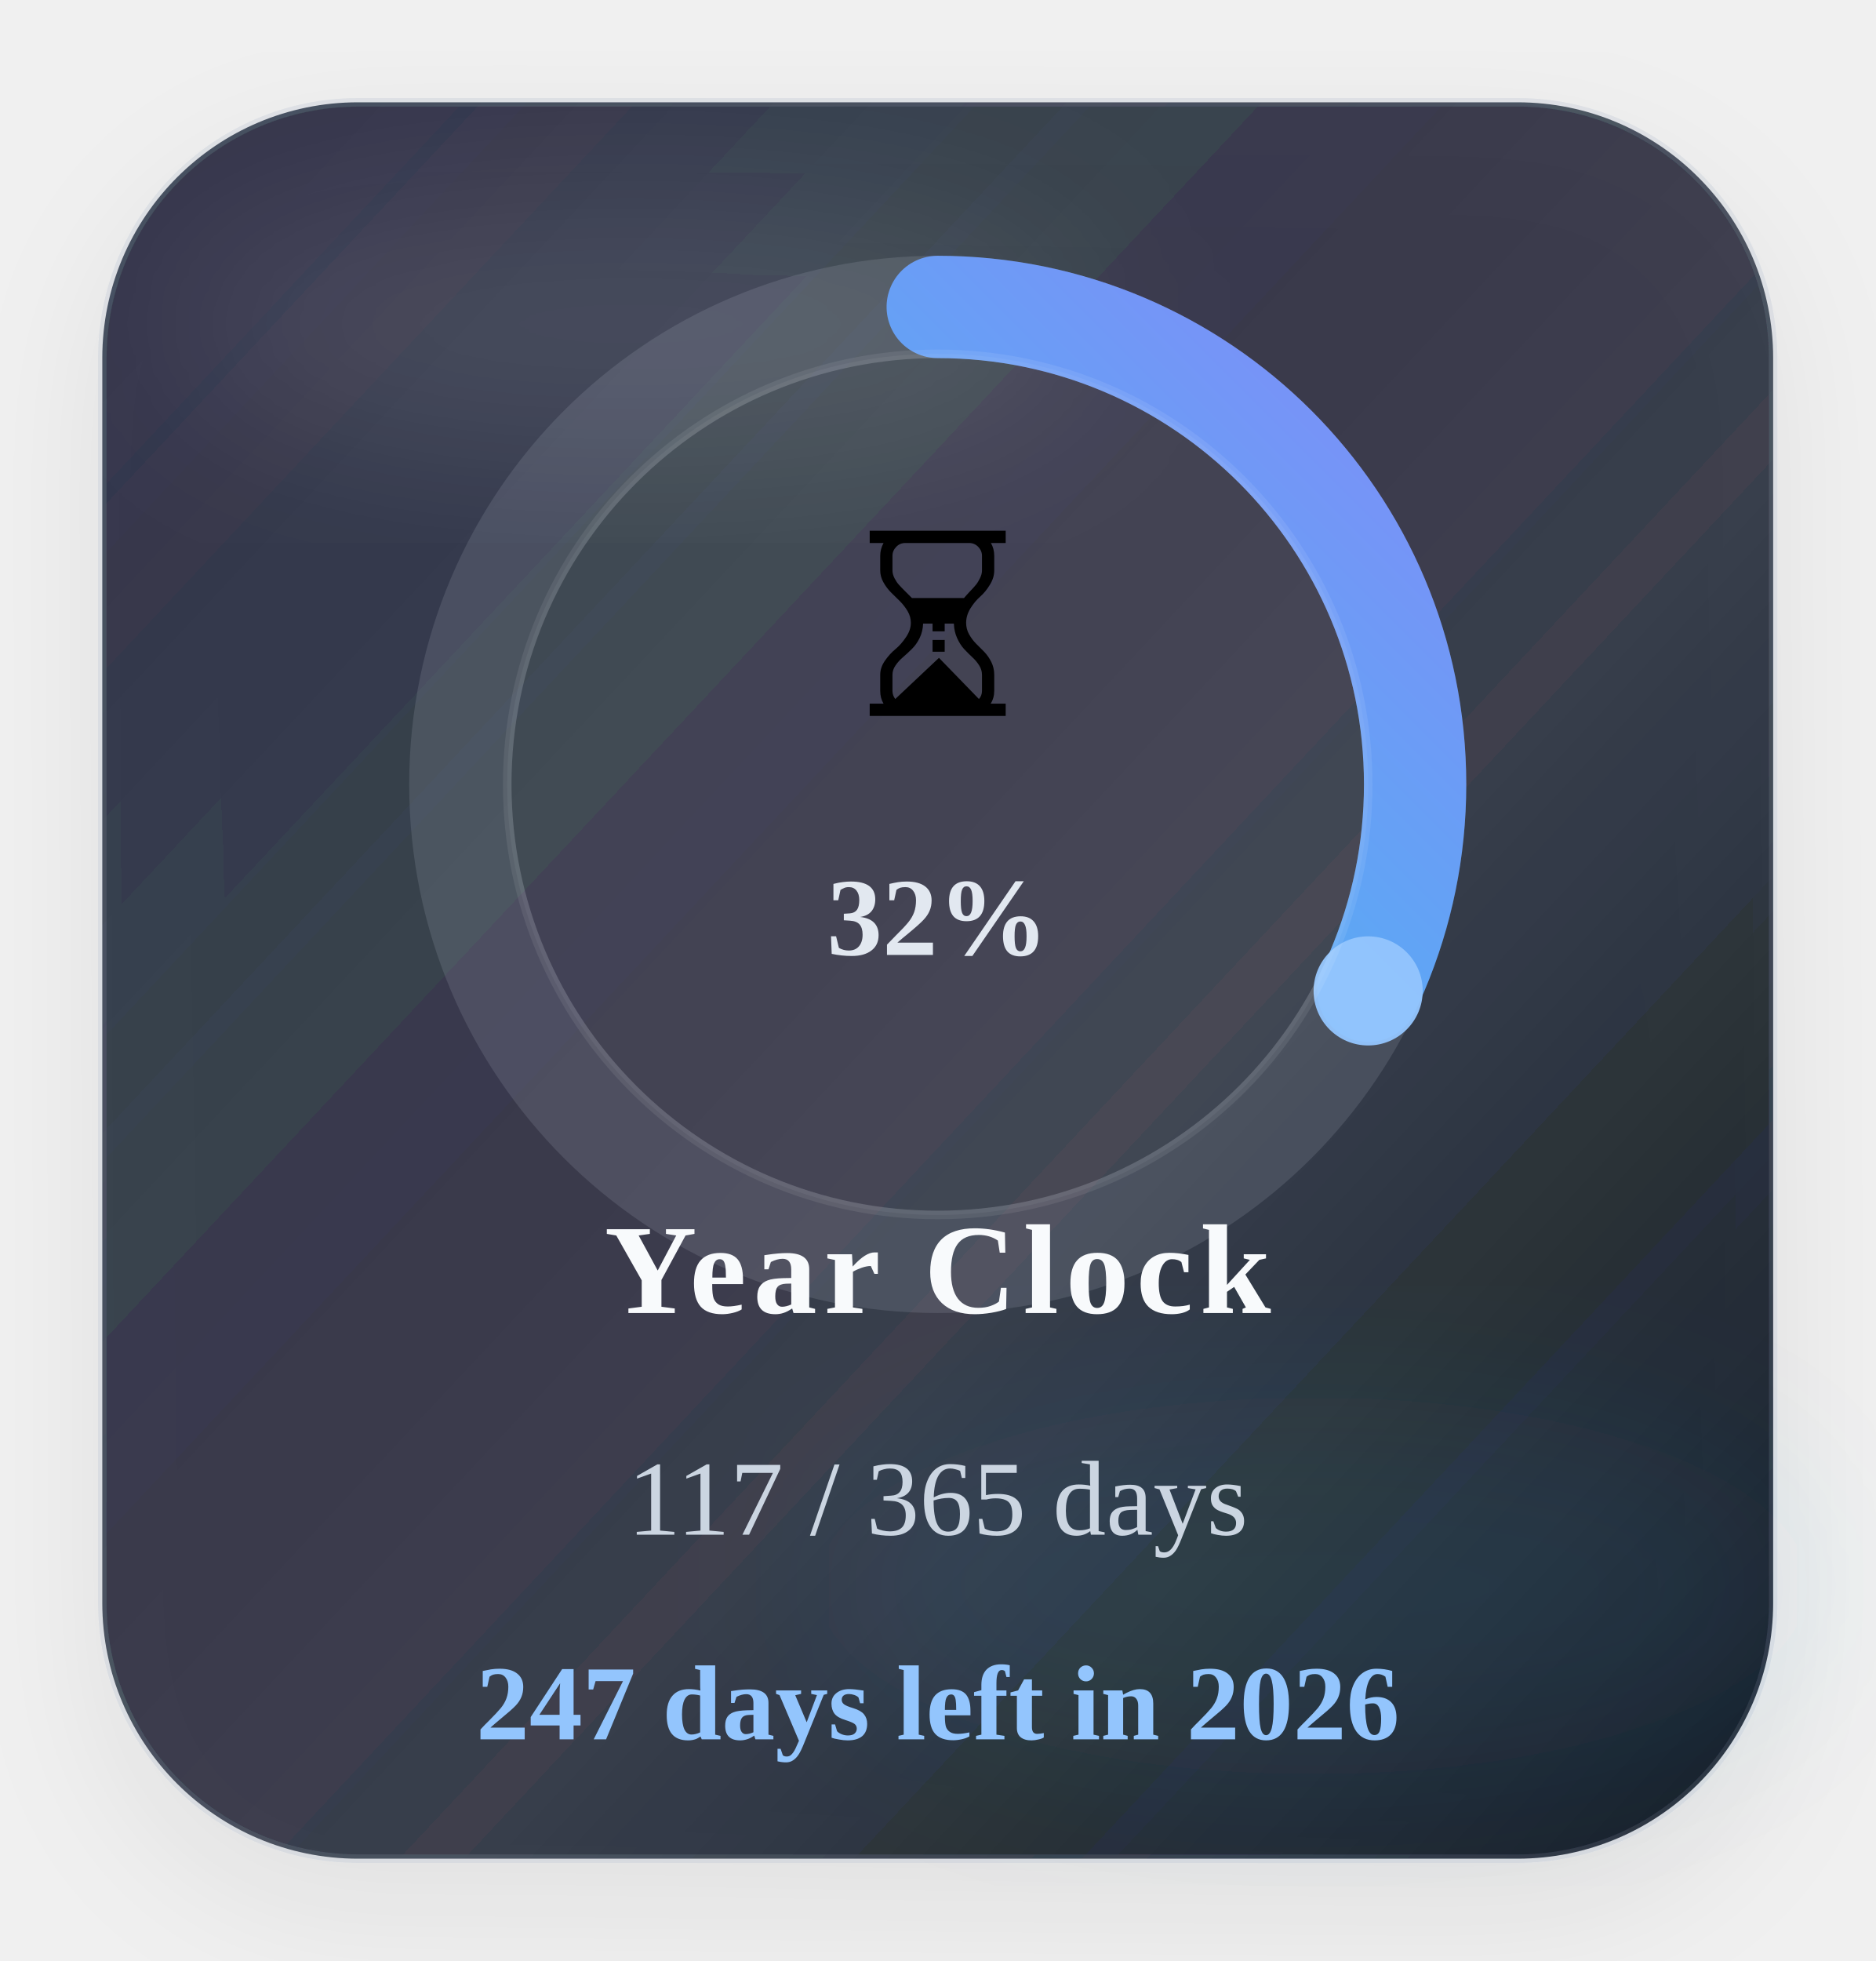
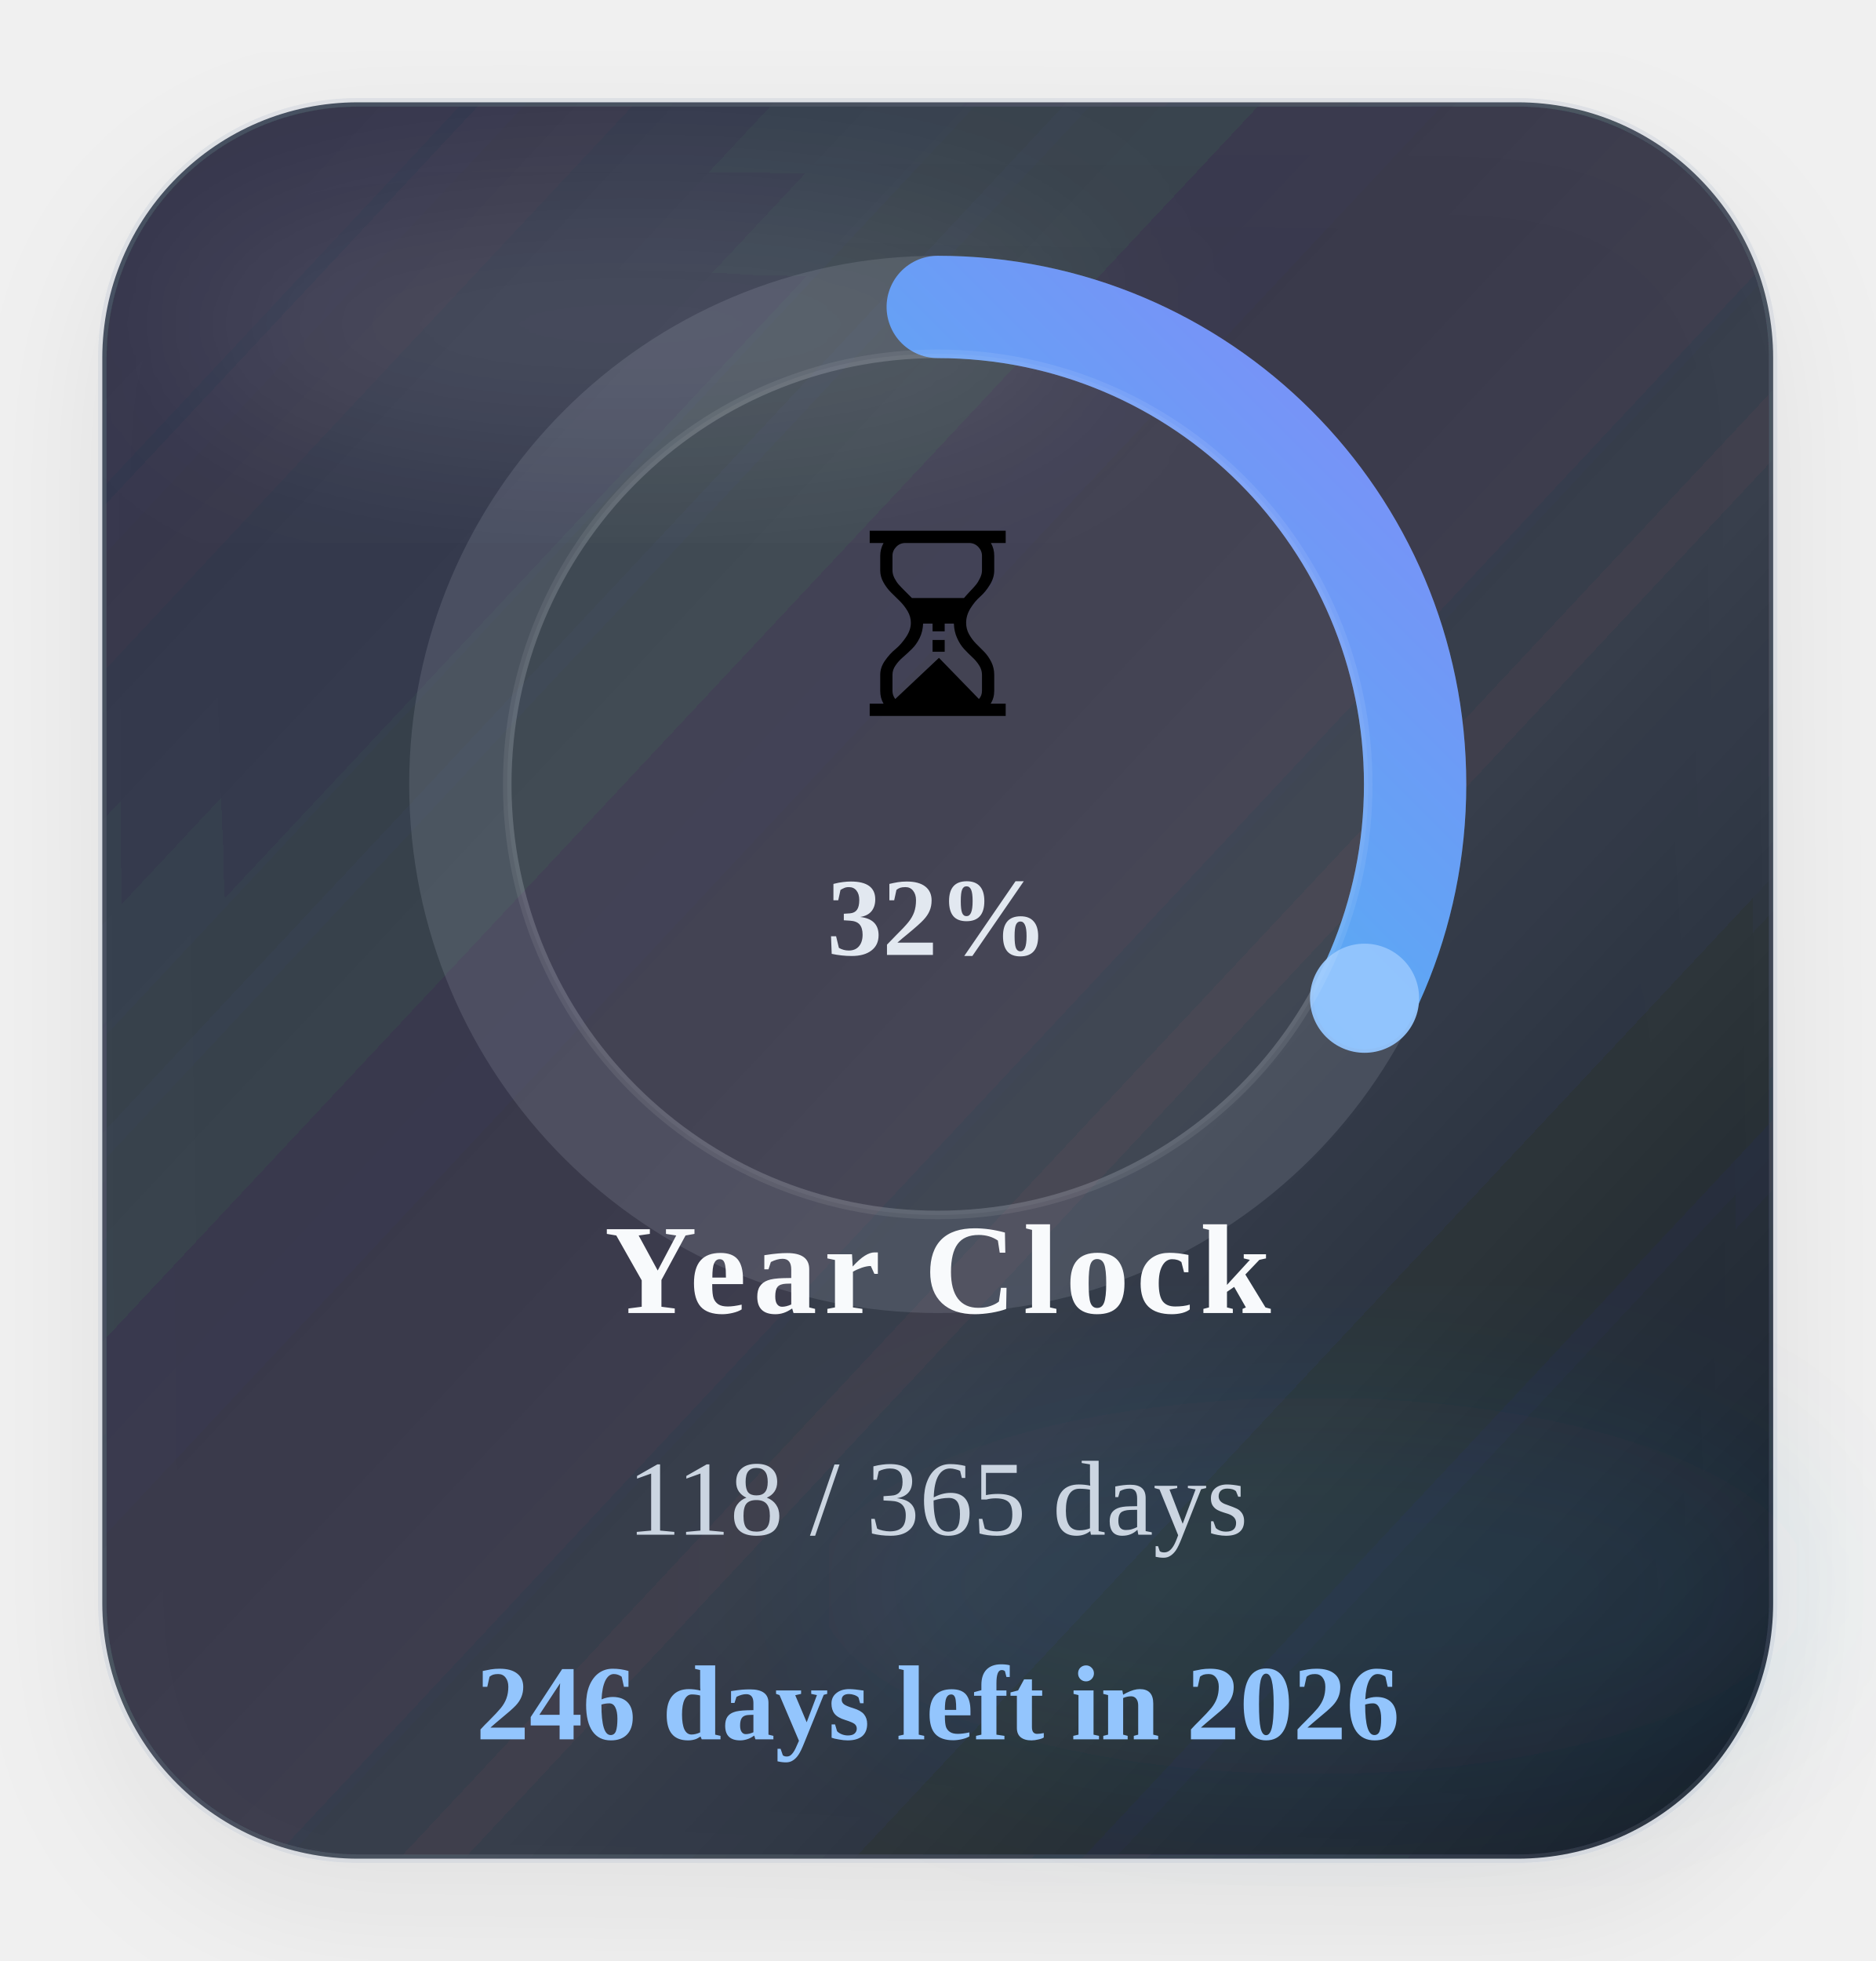
<svg xmlns="http://www.w3.org/2000/svg" width="220" height="230" viewBox="0 0 220 230" role="img" aria-label="Time progress for 2026">
  <defs>
    <linearGradient id="timeGradient" x1="0%" y1="0%" x2="100%" y2="100%">
      <stop offset="0%" stop-color="#22d3ee" />
      <stop offset="100%" stop-color="#818cf8" />
    </linearGradient>
    <linearGradient id="timeCard" x1="0%" y1="0%" x2="100%" y2="100%">
      <stop offset="0%" stop-color="#1c2537" stop-opacity="0.88" />
      <stop offset="60%" stop-color="#111827" stop-opacity="0.8" />
      <stop offset="100%" stop-color="#0b1220" stop-opacity="0.96" />
    </linearGradient>
    <filter id="timeShadow" x="-25%" y="-25%" width="150%" height="150%">
      <feDropShadow dx="0" dy="6" stdDeviation="8" flood-color="#020617" flood-opacity="0.08" />
    </filter>
    <filter id="timeBlur" x="-30%" y="-30%" width="160%" height="160%">
      <feGaussianBlur stdDeviation="10" />
    </filter>
  </defs>
  <rect x="12" y="12" width="196" height="206" rx="30" fill="url(#timeCard)" stroke="#94a3b8" stroke-opacity="0.18" filter="url(#timeShadow)" />
  <ellipse cx="74" cy="38" rx="54" ry="16" fill="#ffffff" fill-opacity="0.09" filter="url(#timeBlur)" />
  <ellipse cx="154" cy="186" rx="58" ry="22" fill="#38bdf8" fill-opacity="0.08" filter="url(#timeBlur)" />
  <circle class="ring-track" cx="110" cy="92" r="56" fill="none" stroke="#cbd5e1" stroke-opacity="0.14" stroke-width="12" />
-   <circle class="progress-ring" cx="110" cy="92" r="56" fill="none" stroke="url(#timeGradient)" stroke-width="12" stroke-linecap="round" stroke-dasharray="351.86" stroke-dashoffset="238.85" data-target-offset="238.85" data-ring-length="351.86" transform="rotate(-90 110 92)" />
-   <circle class="progress-endcap" cx="160.49" cy="116.22" r="6.4" fill="#93c5fd" fill-opacity="0.96" data-center-x="110" data-center-y="92" data-radius="56" data-target-angle="25.6239" />
+   <circle class="progress-ring" cx="110" cy="92" r="56" fill="none" stroke="url(#timeGradient)" stroke-width="12" stroke-linecap="round" stroke-dasharray="351.86" stroke-dashoffset="237.89" data-target-offset="237.89" data-ring-length="351.86" transform="rotate(-90 110 92)" />
+   <circle class="progress-endcap" cx="160.07" cy="117.08" r="6.4" fill="#93c5fd" fill-opacity="0.96" data-center-x="110" data-center-y="92" data-radius="56" data-target-angle="26.6102" />
  <circle class="ring-core" cx="110" cy="92" r="50.5" fill="#ffffff" fill-opacity="0.05" stroke="#ffffff" stroke-opacity="0.08" />
  <text class="progress-emoji" x="110" y="84" text-anchor="middle" font-size="30">⏳</text>
  <text class="progress-percent" x="110" y="112" text-anchor="middle" font-size="13" font-weight="700" fill="#e2e8f0">32%</text>
  <text class="progress-label" x="110" y="154" text-anchor="middle" font-size="15" font-weight="700" letter-spacing="0.8" fill="#f8fafc">Year Clock</text>
-   <text class="progress-value" x="110" y="180" text-anchor="middle" font-size="12.5" fill="#cbd5e1">117 / 365 days</text>
-   <text class="progress-status" data-status-state="remaining" x="110" y="204" text-anchor="middle" font-size="12.5" font-weight="700" fill="#93c5fd">247 days left in 2026</text>
+   <text class="progress-value" x="110" y="180" text-anchor="middle" font-size="12.5" fill="#cbd5e1">118 / 365 days</text>
+   <text class="progress-status" data-status-state="remaining" x="110" y="204" text-anchor="middle" font-size="12.5" font-weight="700" fill="#93c5fd">246 days left in 2026</text>
</svg>
